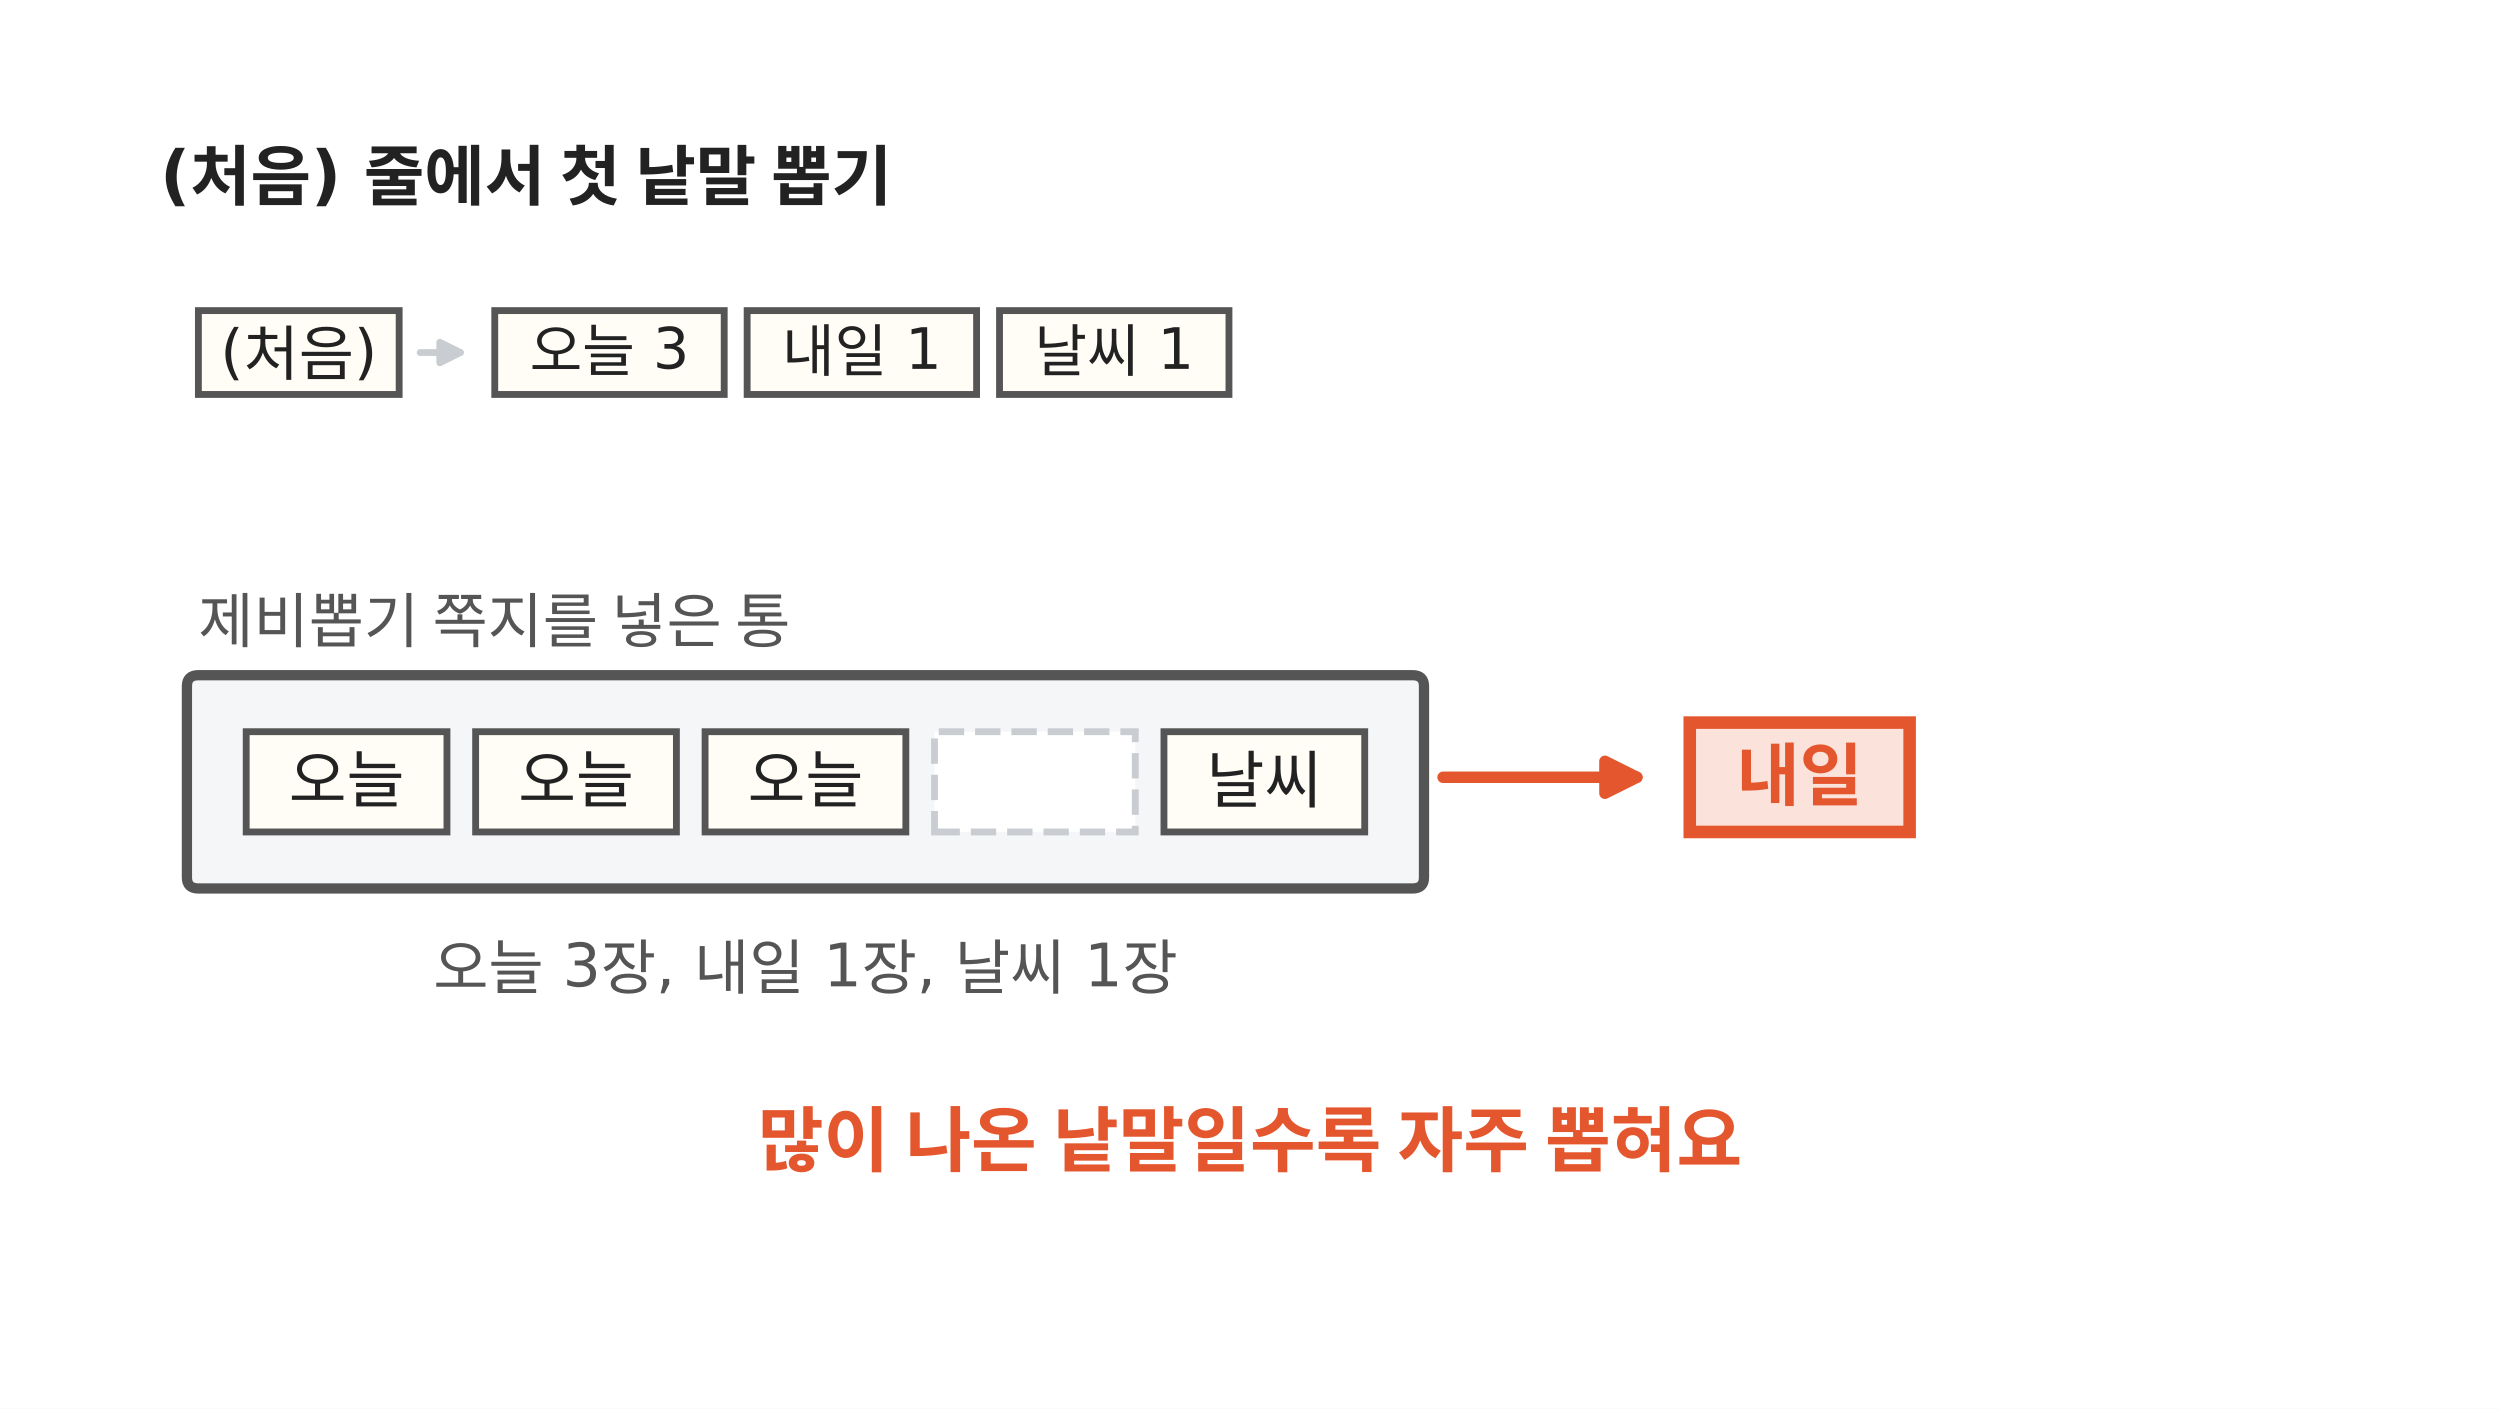
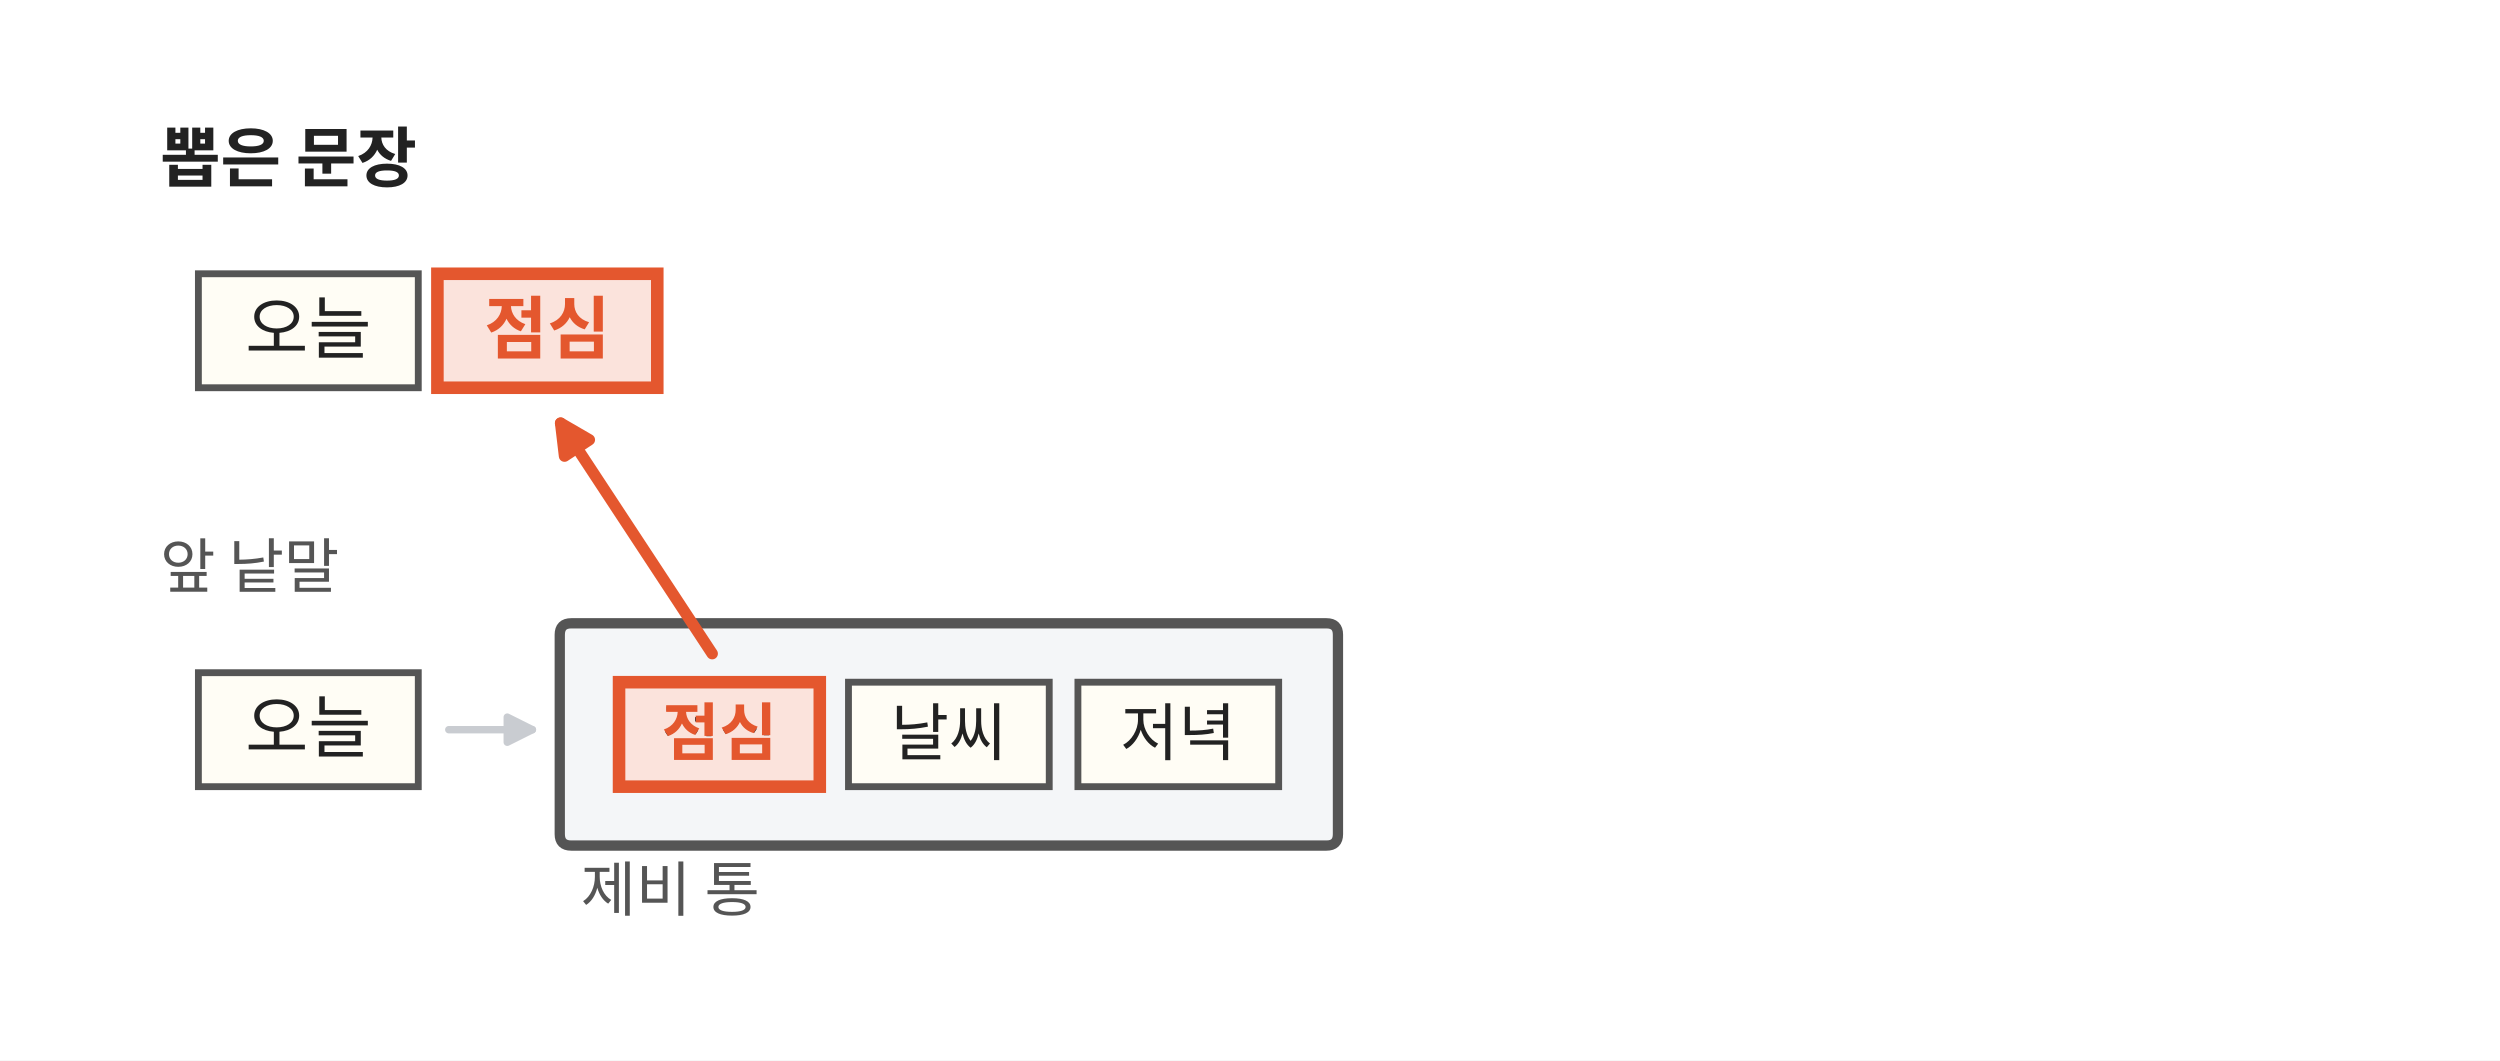
- <svg xmlns="http://www.w3.org/2000/svg" width="437.76pt" height="246.672pt" viewBox="0 0 437.76 246.672" version="1.1">
+ <svg xmlns="http://www.w3.org/2000/svg" width="437.76pt" height="185.688pt" viewBox="0 0 437.76 185.688" version="1.1">
  <defs>
    <style type="text/css">*{stroke-linejoin: round; stroke-linecap: butt}</style>
  </defs>
  <g id="figure_1">
    <g id="patch_1">
-       <path d="M 0 246.672  L 437.76 246.672  L 437.76 0  L 0 0  z " style="fill: #ffffff" />
+       <path d="M 0 185.688  L 437.76 185.688  L 437.76 0  L 0 0  z " style="fill: #ffffff" />
    </g>
    <g id="axes_1">
      <g id="patch_2">
-         <path d="M 18 228.672  L 419.76 228.672  L 419.76 18  L 18 18  L 18 228.672  z " clip-path="url(#pca369f3dea)" style="fill: none" />
+         <path d="M 18 167.688  L 419.76 167.688  L 419.76 18  L 18 18  L 18 167.688  z " clip-path="url(#pc14bd4c060)" style="fill: none" />
      </g>
      <g id="patch_3">
-         <path d="M 34.74 69.072  L 69.894 69.072  L 69.894 54.389  L 34.74 54.389  z " clip-path="url(#pca369f3dea)" style="fill: #fffdf5; stroke: #555555; stroke-width: 1.2; stroke-linejoin: miter" />
+         <path d="M 34.74 67.896  L 73.242 67.896  L 73.242 47.938  L 34.74 47.938  z " clip-path="url(#pc14bd4c060)" style="fill: #fffdf5; stroke: #555555; stroke-width: 1.2; stroke-linejoin: miter" />
      </g>
      <g id="patch_4">
-         <path d="M 73.567 61.73  Q 77.761 61.73 80.613 61.73  " clip-path="url(#pca369f3dea)" style="fill: none; stroke: #c9ccd1; stroke-width: 1.2; stroke-linecap: round" />
-         <path d="M 77.013 59.93  L 80.613 61.73  L 77.013 63.53  z " clip-path="url(#pca369f3dea)" style="fill: #c9ccd1; stroke: #c9ccd1; stroke-width: 1.2; stroke-linecap: round" />
+         <path d="M 76.59 67.896  L 115.092 67.896  L 115.092 47.938  L 76.59 47.938  z " clip-path="url(#pc14bd4c060)" style="fill: #fbe3dc; stroke: #e4572e; stroke-width: 2.2; stroke-linejoin: miter" />
      </g>
      <g id="patch_5">
-         <path d="M 86.634 69.072  L 126.81 69.072  L 126.81 54.389  L 86.634 54.389  z " clip-path="url(#pca369f3dea)" style="fill: #fffdf5; stroke: #555555; stroke-width: 1.2; stroke-linejoin: miter" />
+         <path d="M 34.74 137.75  L 73.242 137.75  L 73.242 117.792  L 34.74 117.792  z " clip-path="url(#pc14bd4c060)" style="fill: #fffdf5; stroke: #555555; stroke-width: 1.2; stroke-linejoin: miter" />
      </g>
      <g id="patch_6">
-         <path d="M 130.828 69.072  L 171.004 69.072  L 171.004 54.389  L 130.828 54.389  z " clip-path="url(#pca369f3dea)" style="fill: #fffdf5; stroke: #555555; stroke-width: 1.2; stroke-linejoin: miter" />
+         <path d="M 78.586 127.771  Q 86.632 127.771 93.224 127.771  " clip-path="url(#pc14bd4c060)" style="fill: none; stroke: #c9ccd1; stroke-width: 1.3; stroke-linecap: round" />
+         <path d="M 88.824 125.571  L 93.224 127.771  L 88.824 129.971  z " clip-path="url(#pc14bd4c060)" style="fill: #c9ccd1; stroke: #c9ccd1; stroke-width: 1.3; stroke-linecap: round" />
      </g>
      <g id="patch_7">
-         <path d="M 175.021 69.072  L 215.197 69.072  L 215.197 54.389  L 175.021 54.389  z " clip-path="url(#pca369f3dea)" style="fill: #fffdf5; stroke: #555555; stroke-width: 1.2; stroke-linejoin: miter" />
+         <path d="M 100.026 148.062  L 232.272 148.062  Q 234.281 148.062 234.281 146.066  L 234.281 111.139  Q 234.281 109.143 232.272 109.143  L 100.026 109.143  Q 98.017 109.143 98.017 111.139  L 98.017 146.066  Q 98.017 148.062 100.026 148.062  z " clip-path="url(#pc14bd4c060)" style="fill: #f4f6f8; stroke: #555555; stroke-width: 1.8; stroke-linejoin: miter" />
      </g>
      <g id="patch_8">
-         <path d="M 34.74 155.575  L 247.338 155.575  Q 249.347 155.575 249.347 153.66  L 249.347 120.144  Q 249.347 118.229 247.338 118.229  L 34.74 118.229  Q 32.731 118.229 32.731 120.144  L 32.731 153.66  Q 32.731 155.575 34.74 155.575  z " clip-path="url(#pca369f3dea)" style="fill: #f4f6f8; stroke: #555555; stroke-width: 1.8; stroke-linejoin: miter" />
+         <path d="M 108.396 137.75  L 143.55 137.75  L 143.55 119.455  L 108.396 119.455  z " clip-path="url(#pc14bd4c060)" style="fill: #fffdf5; stroke: #555555; stroke-width: 1.2; stroke-linejoin: miter" />
      </g>
      <g id="patch_9">
-         <path d="M 43.11 145.68  L 78.264 145.68  L 78.264 128.124  L 43.11 128.124  z " clip-path="url(#pca369f3dea)" style="fill: #fffdf5; stroke: #555555; stroke-width: 1.2; stroke-linejoin: miter" />
+         <path d="M 148.572 137.75  L 183.726 137.75  L 183.726 119.455  L 148.572 119.455  z " clip-path="url(#pc14bd4c060)" style="fill: #fffdf5; stroke: #555555; stroke-width: 1.2; stroke-linejoin: miter" />
      </g>
      <g id="patch_10">
-         <path d="M 83.286 145.68  L 118.44 145.68  L 118.44 128.124  L 83.286 128.124  z " clip-path="url(#pca369f3dea)" style="fill: #fffdf5; stroke: #555555; stroke-width: 1.2; stroke-linejoin: miter" />
+         <path d="M 188.748 137.75  L 223.902 137.75  L 223.902 119.455  L 188.748 119.455  z " clip-path="url(#pc14bd4c060)" style="fill: #fffdf5; stroke: #555555; stroke-width: 1.2; stroke-linejoin: miter" />
      </g>
      <g id="patch_11">
-         <path d="M 123.462 145.68  L 158.616 145.68  L 158.616 128.124  L 123.462 128.124  z " clip-path="url(#pca369f3dea)" style="fill: #fffdf5; stroke: #555555; stroke-width: 1.2; stroke-linejoin: miter" />
+         <path d="M 108.396 137.75  L 143.55 137.75  L 143.55 119.455  L 108.396 119.455  z " clip-path="url(#pc14bd4c060)" style="fill: #fbe3dc; stroke: #e4572e; stroke-width: 2.2; stroke-linejoin: miter" />
      </g>
      <g id="patch_12">
-         <path d="M 163.638 145.68  L 198.792 145.68  L 198.792 128.124  L 163.638 128.124  z " clip-path="url(#pca369f3dea)" style="fill: #ffffff; stroke-dasharray: 4.44,1.92; stroke-dashoffset: 0; stroke: #c9ccd1; stroke-width: 1.2; stroke-linejoin: miter" />
-       </g>
-       <g id="patch_13">
-         <path d="M 203.814 145.68  L 238.968 145.68  L 238.968 128.124  L 203.814 128.124  z " clip-path="url(#pca369f3dea)" style="fill: #fffdf5; stroke: #555555; stroke-width: 1.2; stroke-linejoin: miter" />
-       </g>
-       <g id="patch_14">
-         <path d="M 252.682 136.104  Q 270.772 136.104 286.627 136.104  " clip-path="url(#pca369f3dea)" style="fill: none; stroke: #e4572e; stroke-width: 2; stroke-linecap: round" />
-         <path d="M 281.027 133.304  L 286.627 136.104  L 281.027 138.904  z " clip-path="url(#pca369f3dea)" style="fill: #e4572e; stroke: #e4572e; stroke-width: 2; stroke-linecap: round" />
-       </g>
-       <g id="patch_15">
-         <path d="M 295.884 145.68  L 334.386 145.68  L 334.386 126.528  L 295.884 126.528  z " clip-path="url(#pca369f3dea)" style="fill: #fbe3dc; stroke: #e4572e; stroke-width: 2.2; stroke-linejoin: miter" />
+         <path d="M 124.706 114.457  Q 110.823 93.342 98.167 74.095  " clip-path="url(#pc14bd4c060)" style="fill: none; stroke: #e4572e; stroke-width: 2; stroke-linecap: round" />
+         <path d="M 98.852 79.868  L 98.167 74.095  L 103.196 77.011  z " clip-path="url(#pc14bd4c060)" style="fill: #e4572e; stroke: #e4572e; stroke-width: 2; stroke-linecap: round" />
      </g>
      <g id="text_1">
-         <text style="fill: #222222; font: 700 11.5px 'Apple SD Gothic Neo', 'Noto Sans KR', 'Malgun Gothic', 'DejaVu Sans', 'Bitstream Vera Sans', 'Computer Modern Sans Serif', 'Lucida Grande', 'Verdana', 'Geneva', 'Lucid', 'Arial', 'Helvetica', 'Avant Garde', sans-serif; text-anchor: start" x="28.044" y="34.599" transform="rotate(-0 28.044 34.59894)">(처음) 줄에서 첫 낱말 뽑기</text>
+         <text style="fill: #222222; font: 700 11.5px 'Apple SD Gothic Neo', 'Noto Sans KR', 'Malgun Gothic', 'DejaVu Sans', 'Bitstream Vera Sans', 'Computer Modern Sans Serif', 'Lucida Grande', 'Verdana', 'Geneva', 'Lucid', 'Arial', 'Helvetica', 'Avant Garde', sans-serif; text-anchor: start" x="28.044" y="31.781" transform="rotate(-0 28.044 31.78139)">뽑은 문장</text>
      </g>
      <g id="text_2">
-         <text style="fill: #222222; font: 10.5px 'Apple SD Gothic Neo', 'Noto Sans KR', 'Malgun Gothic', 'DejaVu Sans', 'Bitstream Vera Sans', 'Computer Modern Sans Serif', 'Lucida Grande', 'Verdana', 'Geneva', 'Lucid', 'Arial', 'Helvetica', 'Avant Garde', sans-serif; text-anchor: middle" x="52.317" y="65.207" transform="rotate(-0 52.317 65.20688)">(처음)</text>
+         <text style="fill: #222222; font: 12px 'Apple SD Gothic Neo', 'Noto Sans KR', 'Malgun Gothic', 'DejaVu Sans', 'Bitstream Vera Sans', 'Computer Modern Sans Serif', 'Lucida Grande', 'Verdana', 'Geneva', 'Lucid', 'Arial', 'Helvetica', 'Avant Garde', sans-serif; text-anchor: middle" x="53.991" y="61.829" transform="rotate(-0 53.991 61.82899)">오늘</text>
      </g>
      <g id="text_3">
-         <text style="fill: #222222; font: 10px 'Apple SD Gothic Neo', 'Noto Sans KR', 'Malgun Gothic', 'DejaVu Sans', 'Bitstream Vera Sans', 'Computer Modern Sans Serif', 'Lucida Grande', 'Verdana', 'Geneva', 'Lucid', 'Arial', 'Helvetica', 'Avant Garde', sans-serif; text-anchor: middle" x="106.722" y="64.991" transform="rotate(-0 106.722 64.99056)">오늘 3</text>
+         <text style="fill: #e4572e; font: 700 12px 'Apple SD Gothic Neo', 'Noto Sans KR', 'Malgun Gothic', 'DejaVu Sans', 'Bitstream Vera Sans', 'Computer Modern Sans Serif', 'Lucida Grande', 'Verdana', 'Geneva', 'Lucid', 'Arial', 'Helvetica', 'Avant Garde', sans-serif; text-anchor: middle" x="95.841" y="61.829" transform="rotate(-0 95.841 61.82899)">점심</text>
      </g>
      <g id="text_4">
-         <text style="fill: #222222; font: 10px 'Apple SD Gothic Neo', 'Noto Sans KR', 'Malgun Gothic', 'DejaVu Sans', 'Bitstream Vera Sans', 'Computer Modern Sans Serif', 'Lucida Grande', 'Verdana', 'Geneva', 'Lucid', 'Arial', 'Helvetica', 'Avant Garde', sans-serif; text-anchor: middle" x="150.916" y="65.041" transform="rotate(-0 150.9156 65.04134)">내일 1</text>
+         <text style="fill: #555555; font: 10.5px 'Apple SD Gothic Neo', 'Noto Sans KR', 'Malgun Gothic', 'DejaVu Sans', 'Bitstream Vera Sans', 'Computer Modern Sans Serif', 'Lucida Grande', 'Verdana', 'Geneva', 'Lucid', 'Arial', 'Helvetica', 'Avant Garde', sans-serif; text-anchor: start" x="28.044" y="102.942" transform="rotate(-0 28.044 102.9421)">앞 낱말</text>
      </g>
      <g id="text_5">
-         <text style="fill: #222222; font: 10px 'Apple SD Gothic Neo', 'Noto Sans KR', 'Malgun Gothic', 'DejaVu Sans', 'Bitstream Vera Sans', 'Computer Modern Sans Serif', 'Lucida Grande', 'Verdana', 'Geneva', 'Lucid', 'Arial', 'Helvetica', 'Avant Garde', sans-serif; text-anchor: middle" x="195.109" y="65.041" transform="rotate(-0 195.1092 65.04134)">날씨 1</text>
+         <text style="fill: #222222; font: 12px 'Apple SD Gothic Neo', 'Noto Sans KR', 'Malgun Gothic', 'DejaVu Sans', 'Bitstream Vera Sans', 'Computer Modern Sans Serif', 'Lucida Grande', 'Verdana', 'Geneva', 'Lucid', 'Arial', 'Helvetica', 'Avant Garde', sans-serif; text-anchor: middle" x="53.991" y="131.683" transform="rotate(-0 53.991 131.6834)">오늘</text>
      </g>
      <g id="text_6">
-         <text style="fill: #555555; font: 10.5px 'Apple SD Gothic Neo', 'Noto Sans KR', 'Malgun Gothic', 'DejaVu Sans', 'Bitstream Vera Sans', 'Computer Modern Sans Serif', 'Lucida Grande', 'Verdana', 'Geneva', 'Lucid', 'Arial', 'Helvetica', 'Avant Garde', sans-serif; text-anchor: start" x="34.74" y="112.512" transform="rotate(-0 34.74 112.5116)">제비뽑기 쪽지를 넣은 통</text>
+         <text style="fill: #555555; font: 10.5px 'Apple SD Gothic Neo', 'Noto Sans KR', 'Malgun Gothic', 'DejaVu Sans', 'Bitstream Vera Sans', 'Computer Modern Sans Serif', 'Lucida Grande', 'Verdana', 'Geneva', 'Lucid', 'Arial', 'Helvetica', 'Avant Garde', sans-serif; text-anchor: start" x="101.7" y="159.533" transform="rotate(-0 101.7 159.5327)">제비 통</text>
      </g>
      <g id="text_7">
-         <text style="fill: #222222; font: 11px 'Apple SD Gothic Neo', 'Noto Sans KR', 'Malgun Gothic', 'DejaVu Sans', 'Bitstream Vera Sans', 'Computer Modern Sans Serif', 'Lucida Grande', 'Verdana', 'Geneva', 'Lucid', 'Arial', 'Helvetica', 'Avant Garde', sans-serif; text-anchor: middle" x="60.687" y="140.488" transform="rotate(-0 60.687 140.4882)">오늘</text>
+         <text style="fill: #222222; font: 11px 'Apple SD Gothic Neo', 'Noto Sans KR', 'Malgun Gothic', 'DejaVu Sans', 'Bitstream Vera Sans', 'Computer Modern Sans Serif', 'Lucida Grande', 'Verdana', 'Geneva', 'Lucid', 'Arial', 'Helvetica', 'Avant Garde', sans-serif; text-anchor: middle" x="125.973" y="132.189" transform="rotate(-0 125.973 132.189)">점심</text>
      </g>
      <g id="text_8">
-         <text style="fill: #222222; font: 11px 'Apple SD Gothic Neo', 'Noto Sans KR', 'Malgun Gothic', 'DejaVu Sans', 'Bitstream Vera Sans', 'Computer Modern Sans Serif', 'Lucida Grande', 'Verdana', 'Geneva', 'Lucid', 'Arial', 'Helvetica', 'Avant Garde', sans-serif; text-anchor: middle" x="100.863" y="140.488" transform="rotate(-0 100.863 140.4882)">오늘</text>
+         <text style="fill: #222222; font: 11px 'Apple SD Gothic Neo', 'Noto Sans KR', 'Malgun Gothic', 'DejaVu Sans', 'Bitstream Vera Sans', 'Computer Modern Sans Serif', 'Lucida Grande', 'Verdana', 'Geneva', 'Lucid', 'Arial', 'Helvetica', 'Avant Garde', sans-serif; text-anchor: middle" x="166.149" y="132.245" transform="rotate(-0 166.149 132.2448)">날씨</text>
      </g>
      <g id="text_9">
-         <text style="fill: #222222; font: 11px 'Apple SD Gothic Neo', 'Noto Sans KR', 'Malgun Gothic', 'DejaVu Sans', 'Bitstream Vera Sans', 'Computer Modern Sans Serif', 'Lucida Grande', 'Verdana', 'Geneva', 'Lucid', 'Arial', 'Helvetica', 'Avant Garde', sans-serif; text-anchor: middle" x="141.039" y="140.488" transform="rotate(-0 141.039 140.4882)">오늘</text>
+         <text style="fill: #222222; font: 11px 'Apple SD Gothic Neo', 'Noto Sans KR', 'Malgun Gothic', 'DejaVu Sans', 'Bitstream Vera Sans', 'Computer Modern Sans Serif', 'Lucida Grande', 'Verdana', 'Geneva', 'Lucid', 'Arial', 'Helvetica', 'Avant Garde', sans-serif; text-anchor: middle" x="206.325" y="132.245" transform="rotate(-0 206.325 132.2448)">저녁</text>
      </g>
      <g id="text_10">
-         <text style="fill: #222222; font: 11px 'Apple SD Gothic Neo', 'Noto Sans KR', 'Malgun Gothic', 'DejaVu Sans', 'Bitstream Vera Sans', 'Computer Modern Sans Serif', 'Lucida Grande', 'Verdana', 'Geneva', 'Lucid', 'Arial', 'Helvetica', 'Avant Garde', sans-serif; text-anchor: middle" x="221.391" y="140.544" transform="rotate(-0 221.391 140.544)">날씨</text>
-       </g>
-       <g id="text_11">
-         <text style="fill: #e4572e; font: 700 12px 'Apple SD Gothic Neo', 'Noto Sans KR', 'Malgun Gothic', 'DejaVu Sans', 'Bitstream Vera Sans', 'Computer Modern Sans Serif', 'Lucida Grande', 'Verdana', 'Geneva', 'Lucid', 'Arial', 'Helvetica', 'Avant Garde', sans-serif; text-anchor: middle" x="315.135" y="140.077" transform="rotate(-0 315.135 140.0771)">내일</text>
-       </g>
-       <g id="text_12">
-         <text style="fill: #555555; font: 10.5px 'Apple SD Gothic Neo', 'Noto Sans KR', 'Malgun Gothic', 'DejaVu Sans', 'Bitstream Vera Sans', 'Computer Modern Sans Serif', 'Lucida Grande', 'Verdana', 'Geneva', 'Lucid', 'Arial', 'Helvetica', 'Avant Garde', sans-serif; text-anchor: middle" x="141.039" y="173.191" transform="rotate(-0 141.039 173.1908)">오늘 3장, 내일 1장, 날씨 1장</text>
-       </g>
-       <g id="text_13">
-         <text style="fill: #e4572e; font: 700 12.5px 'Apple SD Gothic Neo', 'Noto Sans KR', 'Malgun Gothic', 'DejaVu Sans', 'Bitstream Vera Sans', 'Computer Modern Sans Serif', 'Lucida Grande', 'Verdana', 'Geneva', 'Lucid', 'Arial', 'Helvetica', 'Avant Garde', sans-serif; text-anchor: middle" x="218.88" y="204.158" transform="rotate(-0 218.88 204.1579)">많이 나온 낱말일수록 자주 뽑혀요</text>
+         <text style="fill: #e4572e; font: 700 11px 'Apple SD Gothic Neo', 'Noto Sans KR', 'Malgun Gothic', 'DejaVu Sans', 'Bitstream Vera Sans', 'Computer Modern Sans Serif', 'Lucida Grande', 'Verdana', 'Geneva', 'Lucid', 'Arial', 'Helvetica', 'Avant Garde', sans-serif; text-anchor: middle" x="125.973" y="132.189" transform="rotate(-0 125.973 132.189)">점심</text>
      </g>
    </g>
  </g>
  <defs>
-     <clipPath id="pca369f3dea">
-       <rect x="18" y="18" width="401.76" height="210.672" />
+     <clipPath id="pc14bd4c060">
+       <rect x="18" y="18" width="401.76" height="149.688" />
    </clipPath>
  </defs>
</svg>
